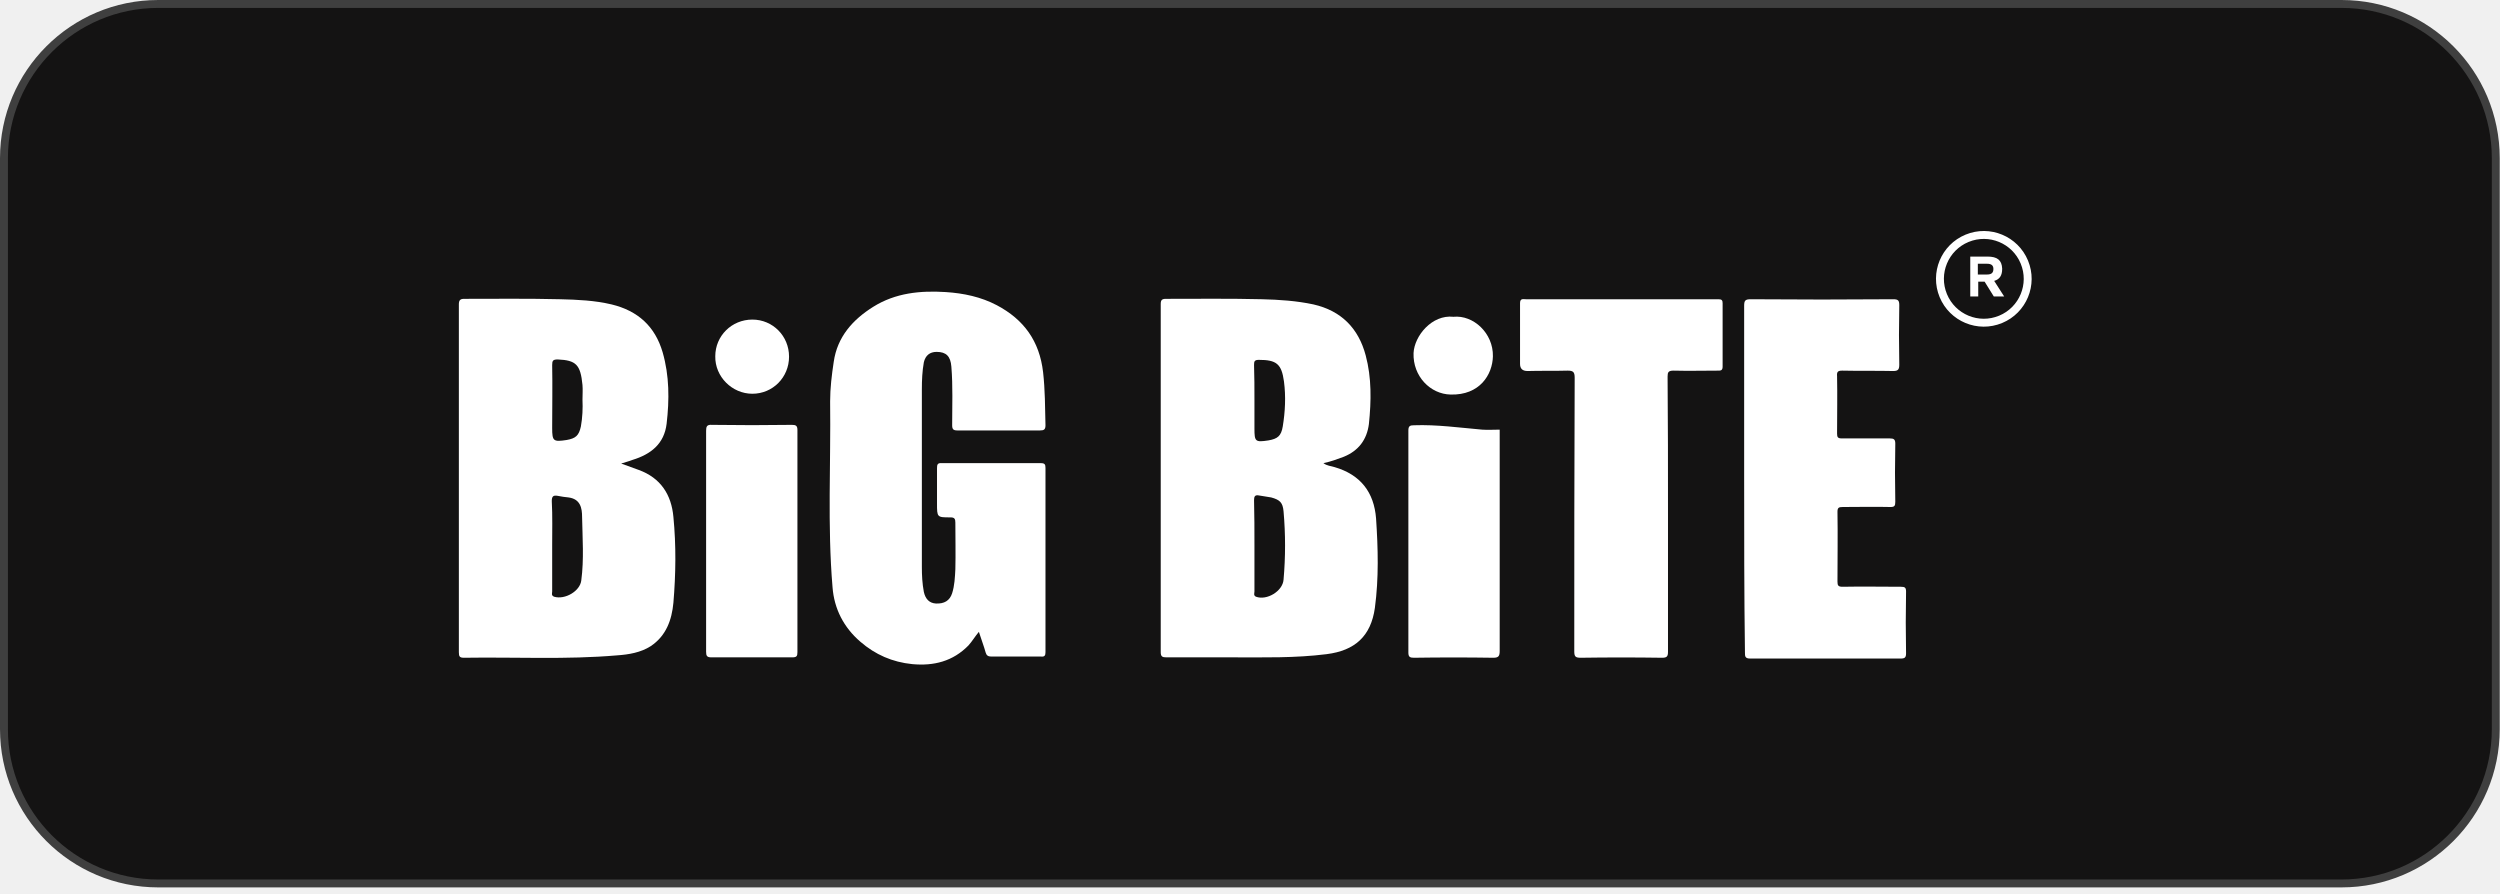
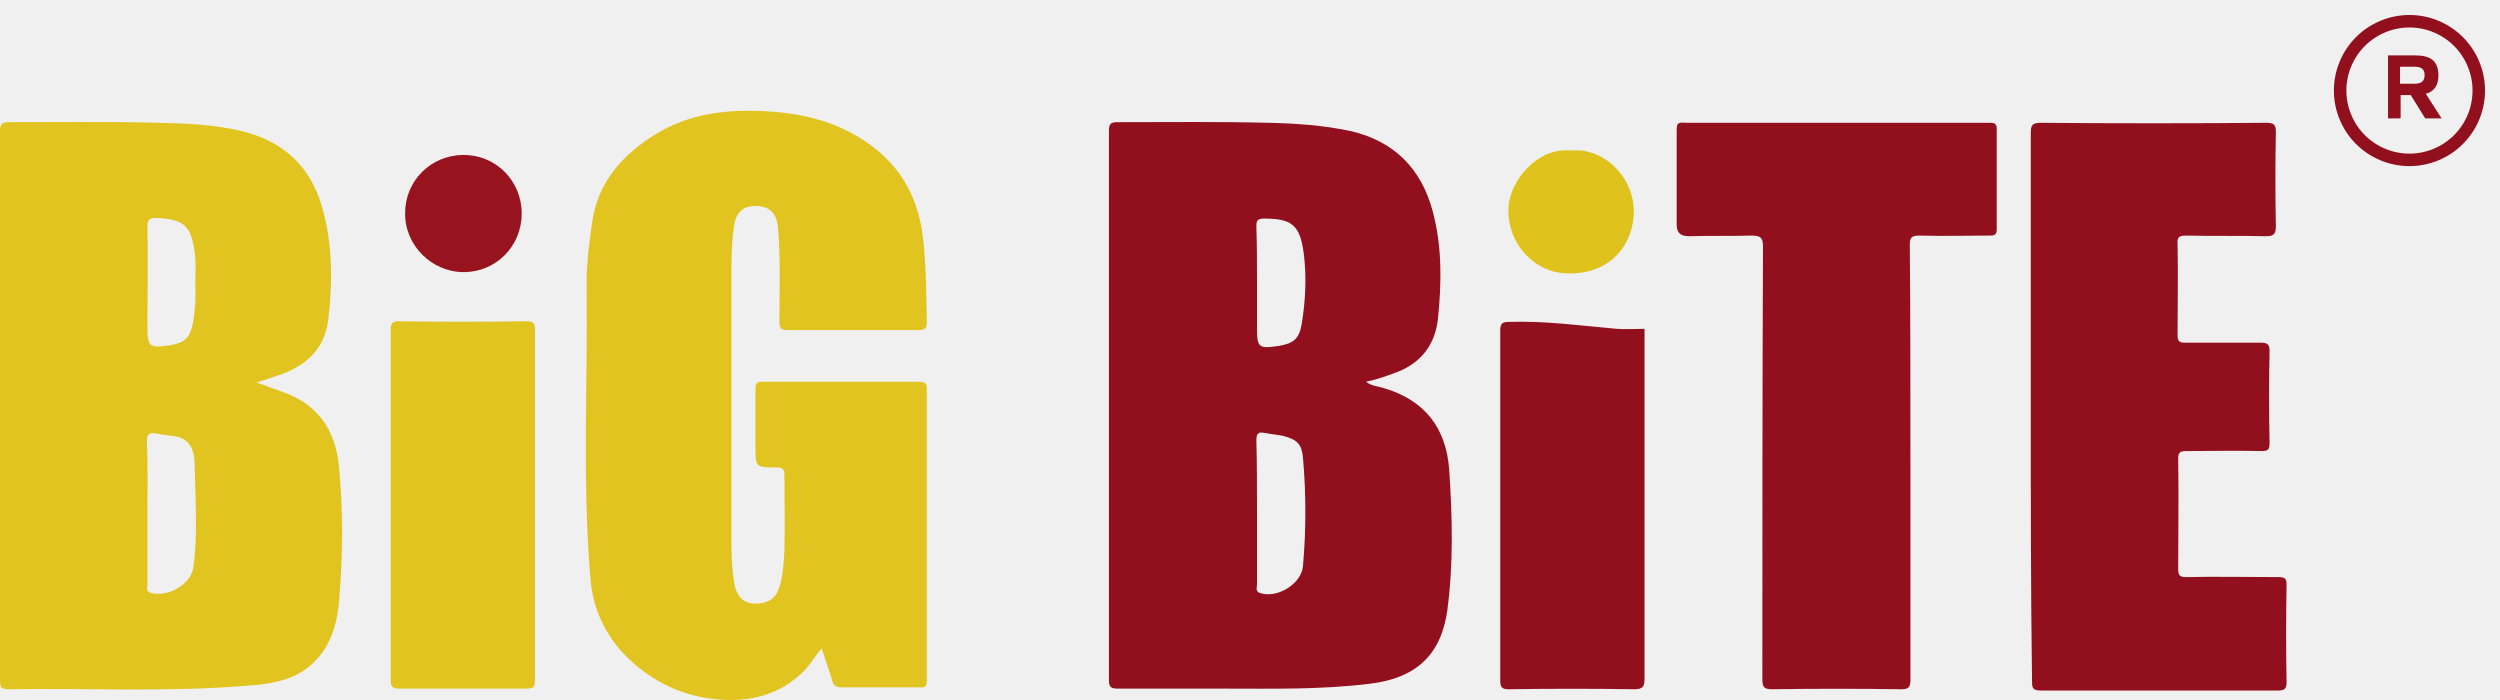
- <svg xmlns="http://www.w3.org/2000/svg" width="316" height="113" viewBox="0 0 316 113" fill="none">
-   <rect x="0.5" y="0.5" width="314.966" height="111.167" rx="19.5" fill="#141313" />
-   <rect x="0.5" y="0.5" width="314.966" height="111.167" rx="19.5" stroke="#3F3F3F" />
-   <path d="M78.516 58.592C79.322 58.894 80.028 59.146 80.733 59.398C83.506 60.406 84.867 62.523 85.119 65.346C85.472 68.975 85.421 72.554 85.119 76.183C84.917 78.351 84.212 80.367 82.246 81.678C80.986 82.484 79.473 82.736 78.011 82.837C71.559 83.392 65.107 83.039 58.655 83.14C58.101 83.14 58 82.988 58 82.434C58 67.766 58 53.148 58 38.479C58 37.975 58.151 37.774 58.655 37.774C62.688 37.774 66.771 37.723 70.803 37.824C72.971 37.874 75.189 37.975 77.306 38.479C80.633 39.286 82.8 41.252 83.758 44.528C84.615 47.502 84.615 50.526 84.262 53.551C83.96 56.122 82.246 57.432 79.927 58.138C79.574 58.289 79.12 58.39 78.516 58.592ZM69.795 68.975C69.795 70.891 69.795 72.857 69.795 74.772C69.795 74.974 69.644 75.276 70.047 75.427C71.408 75.831 73.324 74.722 73.475 73.361C73.828 70.689 73.626 68.018 73.576 65.346C73.576 64.237 73.374 63.078 71.862 62.876C71.408 62.826 70.954 62.775 70.501 62.675C69.946 62.574 69.745 62.725 69.745 63.33C69.846 65.195 69.795 67.11 69.795 68.975ZM73.626 50.526C73.626 49.871 73.677 49.266 73.626 48.661C73.374 46.091 72.82 45.536 70.501 45.435C69.896 45.435 69.795 45.587 69.795 46.141C69.846 48.813 69.795 51.434 69.795 54.105C69.795 55.769 69.946 55.87 71.61 55.618C72.769 55.416 73.172 55.063 73.424 53.904C73.626 52.795 73.677 51.585 73.626 50.526Z" fill="white" />
-   <path d="M167.283 58.541C167.736 58.894 168.24 58.894 168.694 59.045C171.971 60.003 173.684 62.221 173.936 65.548C174.188 69.328 174.289 73.058 173.785 76.839C173.281 80.418 171.265 82.232 167.686 82.686C163.704 83.19 159.722 83.089 155.689 83.089C152.917 83.089 150.195 83.089 147.422 83.089C146.918 83.089 146.717 82.988 146.717 82.434C146.717 67.766 146.717 53.097 146.717 38.429C146.717 37.925 146.868 37.774 147.372 37.774C151.405 37.774 155.488 37.723 159.52 37.824C161.688 37.874 163.905 38.026 166.023 38.479C169.551 39.286 171.719 41.504 172.626 44.931C173.382 47.754 173.332 50.678 173.029 53.601C172.777 55.567 171.719 56.979 169.853 57.735C169.047 58.037 168.24 58.34 167.283 58.541ZM158.562 68.975C158.562 70.891 158.562 72.857 158.562 74.772C158.562 74.974 158.411 75.276 158.764 75.427C160.125 75.931 162.141 74.722 162.242 73.26C162.494 70.387 162.494 67.514 162.242 64.64C162.141 63.531 161.788 63.179 160.679 62.876C160.175 62.775 159.621 62.725 159.117 62.624C158.613 62.523 158.512 62.775 158.512 63.229C158.562 65.144 158.562 67.06 158.562 68.975ZM158.562 50.577V54.156C158.562 55.819 158.663 55.92 160.327 55.668C161.486 55.466 161.94 55.114 162.141 53.904C162.444 52.039 162.545 50.123 162.292 48.208C161.99 45.99 161.335 45.486 159.117 45.486C158.562 45.486 158.512 45.687 158.512 46.141C158.562 47.603 158.562 49.065 158.562 50.577Z" fill="white" />
-   <path d="M123.731 79.863C123.227 80.468 122.874 81.073 122.42 81.577C120.455 83.593 118.035 84.198 115.313 83.946C112.793 83.694 110.625 82.737 108.76 81.123C106.643 79.309 105.433 76.94 105.232 74.218C104.576 66.405 105.03 58.592 104.929 50.728C104.929 49.065 105.131 47.401 105.383 45.738C105.837 42.562 107.802 40.395 110.373 38.782C113.196 37.017 116.321 36.715 119.547 36.917C121.816 37.068 123.983 37.522 125.999 38.58C129.427 40.395 131.393 43.117 131.847 47.048C132.099 49.266 132.099 51.535 132.149 53.753C132.149 54.307 131.947 54.408 131.443 54.408C127.965 54.408 124.487 54.408 121.009 54.408C120.505 54.408 120.354 54.257 120.354 53.753C120.354 51.283 120.455 48.813 120.253 46.343C120.152 45.032 119.598 44.478 118.388 44.478C117.531 44.478 116.977 44.931 116.775 45.788C116.573 46.897 116.523 48.057 116.523 49.216C116.523 56.676 116.523 64.187 116.523 71.647C116.523 72.706 116.573 73.764 116.775 74.823C116.977 75.73 117.481 76.234 118.287 76.284C119.346 76.335 120.051 75.931 120.354 74.974C120.656 74.016 120.707 72.958 120.757 71.949C120.807 69.984 120.757 68.018 120.757 66.052C120.757 65.598 120.656 65.397 120.152 65.397C118.438 65.397 118.438 65.397 118.438 63.632C118.438 62.17 118.438 60.658 118.438 59.197C118.438 58.743 118.489 58.491 119.043 58.541C123.227 58.541 127.36 58.541 131.544 58.541C132.048 58.541 132.149 58.692 132.149 59.146C132.149 66.909 132.149 74.671 132.149 82.434C132.149 82.837 132.048 83.039 131.594 82.989C129.477 82.989 127.411 82.989 125.294 82.989C124.89 82.989 124.689 82.837 124.588 82.484C124.386 81.728 124.033 80.821 123.731 79.863Z" fill="white" />
-   <path d="M220.461 60.406C220.461 53.148 220.461 45.889 220.461 38.681C220.461 38.026 220.562 37.824 221.267 37.824C227.266 37.874 233.315 37.874 239.313 37.824C239.918 37.824 240.069 37.975 240.069 38.58C240.019 41.1 240.019 43.57 240.069 46.091C240.069 46.696 239.918 46.897 239.313 46.897C237.146 46.847 235.028 46.897 232.861 46.847C232.307 46.847 232.155 46.998 232.206 47.553C232.256 49.972 232.206 52.392 232.206 54.811C232.206 55.265 232.307 55.416 232.811 55.416C234.827 55.416 236.843 55.416 238.859 55.416C239.363 55.416 239.565 55.517 239.565 56.071C239.515 58.541 239.515 60.961 239.565 63.431C239.565 63.935 239.464 64.086 238.96 64.086C236.944 64.035 234.928 64.086 232.911 64.086C232.407 64.086 232.256 64.187 232.256 64.691C232.307 67.614 232.256 70.538 232.256 73.512C232.256 74.016 232.357 74.167 232.911 74.167C235.381 74.117 237.801 74.167 240.271 74.167C240.775 74.167 240.926 74.268 240.926 74.772C240.876 77.393 240.876 79.964 240.926 82.585C240.926 83.089 240.775 83.24 240.271 83.24C233.92 83.24 227.568 83.24 221.217 83.24C220.562 83.24 220.562 82.938 220.562 82.484C220.461 75.024 220.461 67.715 220.461 60.406Z" fill="white" />
-   <path d="M210.834 64.993C210.834 70.79 210.834 76.587 210.834 82.384C210.834 82.989 210.682 83.14 210.078 83.14C206.65 83.089 203.222 83.089 199.795 83.14C199.139 83.14 198.988 82.989 198.988 82.333C198.988 70.79 198.988 59.247 199.039 47.754C199.039 46.998 198.837 46.847 198.131 46.847C196.468 46.897 194.754 46.847 193.091 46.897C192.435 46.897 192.133 46.595 192.133 45.99C192.133 43.419 192.133 40.899 192.133 38.328C192.133 37.673 192.536 37.824 192.889 37.824C199.946 37.824 207.003 37.824 214.11 37.824C215.169 37.824 216.227 37.824 217.235 37.824C217.639 37.824 217.739 37.975 217.739 38.328C217.739 41 217.739 43.671 217.739 46.343C217.739 46.847 217.487 46.847 217.135 46.847C215.27 46.847 213.404 46.897 211.539 46.847C210.884 46.847 210.783 47.049 210.783 47.603C210.834 53.4 210.834 59.197 210.834 64.993Z" fill="white" />
-   <path d="M89.252 68.32C89.252 63.683 89.252 59.096 89.252 54.458C89.252 53.904 89.353 53.652 90.008 53.702C93.385 53.752 96.763 53.752 100.089 53.702C100.593 53.702 100.795 53.803 100.795 54.357C100.795 63.733 100.795 73.058 100.795 82.434C100.795 82.938 100.694 83.089 100.14 83.089C96.712 83.089 93.284 83.089 89.907 83.089C89.353 83.089 89.252 82.888 89.252 82.383C89.252 77.746 89.252 73.008 89.252 68.32Z" fill="white" />
-   <path d="M189.561 54.307V55.215C189.561 64.237 189.561 73.26 189.561 82.283C189.561 82.938 189.409 83.14 188.754 83.14C185.427 83.089 182.05 83.089 178.723 83.14C178.219 83.14 178.018 83.039 178.018 82.484C178.018 73.109 178.018 63.784 178.018 54.408C178.018 53.853 178.219 53.753 178.723 53.753C181.596 53.652 184.47 54.055 187.343 54.307C188.049 54.358 188.805 54.307 189.561 54.307Z" fill="white" />
-   <path d="M183.714 40.042C186.234 39.79 188.755 42.109 188.704 45.032C188.654 47.351 187.041 49.972 183.361 49.871C180.79 49.821 178.572 47.553 178.673 44.629C178.774 42.462 180.992 39.739 183.714 40.042Z" fill="white" />
-   <path d="M95.099 40.395C97.67 40.395 99.736 42.462 99.736 45.083C99.736 47.704 97.67 49.77 95.099 49.77C92.528 49.77 90.361 47.603 90.411 45.032C90.411 42.462 92.478 40.395 95.099 40.395Z" fill="white" />
-   <path d="M252.015 37.471L250.856 35.606H250.049V37.471H249.041V32.431H251.208C252.469 32.431 253.023 32.884 253.074 33.943V33.993C253.074 34.8 252.771 35.304 252.065 35.505L253.326 37.471H252.015ZM249.999 33.338V34.699H251.158C251.763 34.699 251.965 34.447 251.965 33.993C251.965 33.59 251.763 33.338 251.158 33.338H249.999Z" fill="white" />
-   <path d="M252.876 40.367C255.706 39.196 257.049 35.952 255.877 33.123C254.705 30.294 251.462 28.95 248.633 30.122C245.803 31.294 244.46 34.537 245.632 37.367C246.804 40.196 250.047 41.539 252.876 40.367Z" stroke="white" stroke-miterlimit="10" />
+ <svg xmlns="http://www.w3.org/2000/svg" width="200" height="56" viewBox="0 0 200 56" fill="none">
+   <path d="M20.515 30.592C21.322 30.894 22.028 31.146 22.733 31.398C25.506 32.406 26.867 34.523 27.119 37.346C27.472 40.975 27.421 44.554 27.119 48.184C26.917 50.351 26.212 52.367 24.246 53.678C22.985 54.484 21.473 54.736 20.012 54.837C13.559 55.392 7.107 55.039 0.655 55.14C0.101 55.14 0 54.988 0 54.434C0 39.766 0 25.148 0 10.479C0 9.975 0.151 9.774 0.655 9.774C4.688 9.774 8.771 9.723 12.803 9.824C14.971 9.874 17.189 9.975 19.306 10.479C22.633 11.286 24.8 13.252 25.758 16.528C26.615 19.502 26.615 22.526 26.262 25.551C25.959 28.122 24.246 29.432 21.927 30.138C21.574 30.289 21.12 30.39 20.515 30.592ZM11.795 40.975C11.795 42.891 11.795 44.857 11.795 46.772C11.795 46.974 11.644 47.276 12.047 47.427C13.408 47.831 15.324 46.722 15.475 45.361C15.828 42.689 15.626 40.018 15.576 37.346C15.576 36.237 15.374 35.078 13.862 34.876C13.408 34.826 12.954 34.775 12.501 34.675C11.946 34.574 11.745 34.725 11.745 35.33C11.846 37.195 11.795 39.11 11.795 40.975ZM15.626 22.526C15.626 21.871 15.677 21.266 15.626 20.661C15.374 18.091 14.82 17.536 12.501 17.435C11.896 17.435 11.795 17.587 11.795 18.141C11.846 20.813 11.795 23.434 11.795 26.105C11.795 27.769 11.946 27.87 13.61 27.618C14.769 27.416 15.172 27.063 15.425 25.904C15.626 24.795 15.677 23.585 15.626 22.526Z" fill="#E1C420" />
+   <path d="M109.281 30.541C109.734 30.894 110.239 30.894 110.692 31.045C113.969 32.003 115.682 34.221 115.934 37.548C116.187 41.328 116.287 45.058 115.783 48.839C115.279 52.418 113.263 54.232 109.684 54.686C105.702 55.19 101.72 55.089 97.687 55.089C94.915 55.089 92.193 55.089 89.421 55.089C88.916 55.089 88.715 54.988 88.715 54.434C88.715 39.766 88.715 25.097 88.715 10.429C88.715 9.925 88.866 9.774 89.37 9.774C93.403 9.774 97.486 9.723 101.518 9.824C103.686 9.874 105.904 10.026 108.021 10.479C111.549 11.286 113.717 13.504 114.624 16.931C115.38 19.754 115.33 22.678 115.027 25.601C114.775 27.567 113.717 28.979 111.852 29.735C111.045 30.037 110.239 30.34 109.281 30.541ZM100.56 40.975C100.56 42.891 100.56 44.857 100.56 46.772C100.56 46.974 100.409 47.276 100.762 47.427C102.123 47.931 104.139 46.722 104.24 45.26C104.492 42.387 104.492 39.514 104.24 36.64C104.139 35.531 103.786 35.179 102.678 34.876C102.173 34.775 101.619 34.725 101.115 34.624C100.611 34.523 100.51 34.775 100.51 35.229C100.56 37.144 100.56 39.06 100.56 40.975ZM100.56 22.577V26.156C100.56 27.819 100.661 27.92 102.325 27.668C103.484 27.466 103.938 27.113 104.139 25.904C104.442 24.039 104.543 22.123 104.291 20.208C103.988 17.99 103.333 17.486 101.115 17.486C100.56 17.486 100.51 17.687 100.51 18.141C100.56 19.603 100.56 21.065 100.56 22.577Z" fill="#92101E" />
+   <path d="M65.729 51.863C65.225 52.468 64.872 53.073 64.418 53.577C62.453 55.593 60.033 56.198 57.311 55.946C54.791 55.694 52.623 54.736 50.758 53.123C48.641 51.309 47.431 48.94 47.23 46.218C46.575 38.405 47.028 30.592 46.927 22.728C46.927 21.065 47.129 19.401 47.381 17.738C47.835 14.562 49.8 12.395 52.371 10.782C55.194 9.018 58.319 8.715 61.545 8.917C63.814 9.068 65.981 9.522 67.997 10.58C71.425 12.395 73.391 15.117 73.844 19.049C74.097 21.266 74.097 23.535 74.147 25.753C74.147 26.307 73.945 26.408 73.441 26.408C69.963 26.408 66.485 26.408 63.007 26.408C62.503 26.408 62.352 26.257 62.352 25.753C62.352 23.283 62.453 20.813 62.251 18.343C62.15 17.032 61.596 16.478 60.386 16.478C59.529 16.478 58.975 16.931 58.773 17.788C58.571 18.897 58.521 20.057 58.521 21.216C58.521 28.676 58.521 36.187 58.521 43.647C58.521 44.706 58.571 45.764 58.773 46.823C58.975 47.73 59.479 48.234 60.285 48.284C61.344 48.335 62.049 47.931 62.352 46.974C62.654 46.016 62.705 44.958 62.755 43.949C62.806 41.984 62.755 40.018 62.755 38.052C62.755 37.598 62.654 37.397 62.15 37.397C60.436 37.397 60.436 37.397 60.436 35.632C60.436 34.17 60.436 32.658 60.436 31.197C60.436 30.743 60.487 30.491 61.041 30.541C65.225 30.541 69.358 30.541 73.542 30.541C74.046 30.541 74.147 30.692 74.147 31.146C74.147 38.909 74.147 46.671 74.147 54.434C74.147 54.837 74.046 55.039 73.593 54.989C71.475 54.989 69.409 54.989 67.292 54.989C66.888 54.989 66.687 54.837 66.586 54.484C66.384 53.728 66.031 52.821 65.729 51.863Z" fill="#E1C420" />
+   <path d="M162.461 32.406C162.461 25.148 162.461 17.889 162.461 10.681C162.461 10.026 162.562 9.824 163.267 9.824C169.266 9.874 175.315 9.874 181.313 9.824C181.918 9.824 182.069 9.975 182.069 10.58C182.019 13.1 182.019 15.57 182.069 18.091C182.069 18.696 181.918 18.897 181.313 18.897C179.146 18.847 177.028 18.897 174.861 18.847C174.307 18.847 174.155 18.998 174.206 19.552C174.256 21.972 174.206 24.392 174.206 26.811C174.206 27.265 174.307 27.416 174.811 27.416C176.827 27.416 178.843 27.416 180.859 27.416C181.363 27.416 181.565 27.517 181.565 28.071C181.515 30.541 181.515 32.961 181.565 35.431C181.565 35.935 181.464 36.086 180.96 36.086C178.944 36.035 176.928 36.086 174.911 36.086C174.407 36.086 174.256 36.187 174.256 36.691C174.307 39.614 174.256 42.538 174.256 45.512C174.256 46.016 174.357 46.167 174.911 46.167C177.381 46.117 179.801 46.167 182.271 46.167C182.775 46.167 182.926 46.268 182.926 46.772C182.876 49.393 182.876 51.964 182.926 54.585C182.926 55.089 182.775 55.24 182.271 55.24C175.92 55.24 169.568 55.24 163.217 55.24C162.562 55.24 162.562 54.938 162.562 54.484C162.461 47.024 162.461 39.715 162.461 32.406Z" fill="#92101E" />
+   <path d="M152.834 36.993C152.834 42.79 152.834 48.587 152.834 54.384C152.834 54.989 152.682 55.14 152.078 55.14C148.65 55.089 145.222 55.089 141.795 55.14C141.139 55.14 140.988 54.989 140.988 54.333C140.988 42.79 140.988 31.247 141.039 19.754C141.039 18.998 140.837 18.847 140.131 18.847C138.468 18.897 136.754 18.847 135.091 18.897C134.435 18.897 134.133 18.595 134.133 17.99C134.133 15.419 134.133 12.899 134.133 10.328C134.133 9.673 134.536 9.824 134.889 9.824C141.946 9.824 149.003 9.824 156.11 9.824C157.169 9.824 158.227 9.824 159.235 9.824C159.639 9.824 159.739 9.975 159.739 10.328C159.739 13 159.739 15.671 159.739 18.343C159.739 18.847 159.487 18.847 159.135 18.847C157.27 18.847 155.404 18.897 153.539 18.847C152.884 18.847 152.783 19.049 152.783 19.603C152.834 25.4 152.834 31.197 152.834 36.993Z" fill="#92101E" />
+   <path d="M31.254 40.32C31.254 35.683 31.254 31.096 31.254 26.458C31.254 25.904 31.355 25.652 32.01 25.702C35.387 25.753 38.764 25.753 42.091 25.702C42.595 25.702 42.797 25.803 42.797 26.357C42.797 35.733 42.797 45.058 42.797 54.434C42.797 54.938 42.696 55.089 42.142 55.089C38.714 55.089 35.286 55.089 31.909 55.089C31.355 55.089 31.254 54.888 31.254 54.383C31.254 49.746 31.254 45.008 31.254 40.32Z" fill="#E1C420" />
+   <path d="M131.563 26.307V27.215C131.563 36.237 131.563 45.26 131.563 54.283C131.563 54.938 131.411 55.14 130.756 55.14C127.429 55.089 124.052 55.089 120.725 55.14C120.221 55.14 120.02 55.039 120.02 54.484C120.02 45.109 120.02 35.784 120.02 26.408C120.02 25.854 120.221 25.753 120.725 25.753C123.598 25.652 126.472 26.055 129.345 26.307C130.05 26.358 130.807 26.307 131.563 26.307Z" fill="#92101E" />
+   <path d="M125.716 12.042C128.236 11.79 130.757 14.109 130.706 17.032C130.656 19.351 129.043 21.972 125.363 21.871C122.792 21.821 120.574 19.553 120.675 16.629C120.776 14.461 122.994 11.739 125.716 12.042Z" fill="#DFC21C" />
+   <path d="M37.099 12.395C39.67 12.395 41.736 14.461 41.736 17.083C41.736 19.704 39.67 21.77 37.099 21.77C34.528 21.77 32.361 19.603 32.411 17.032C32.411 14.461 34.478 12.395 37.099 12.395Z" fill="#97131E" />
+   <path d="M194.017 9.471L192.858 7.606H192.051V9.471H191.043V4.431H193.21C194.471 4.431 195.025 4.884 195.076 5.943V5.993C195.076 6.8 194.773 7.304 194.067 7.505L195.328 9.471H194.017ZM192.001 5.338V6.699H193.16C193.765 6.699 193.967 6.447 193.967 5.993C193.967 5.59 193.765 5.338 193.16 5.338H192.001Z" fill="#92101E" />
+   <path d="M194.878 12.367C197.708 11.196 199.051 7.952 197.879 5.123C196.707 2.293 193.464 0.95 190.635 2.122C187.805 3.294 186.462 6.537 187.634 9.367C188.806 12.196 192.049 13.539 194.878 12.367Z" stroke="#92101E" stroke-miterlimit="10" />
</svg>
